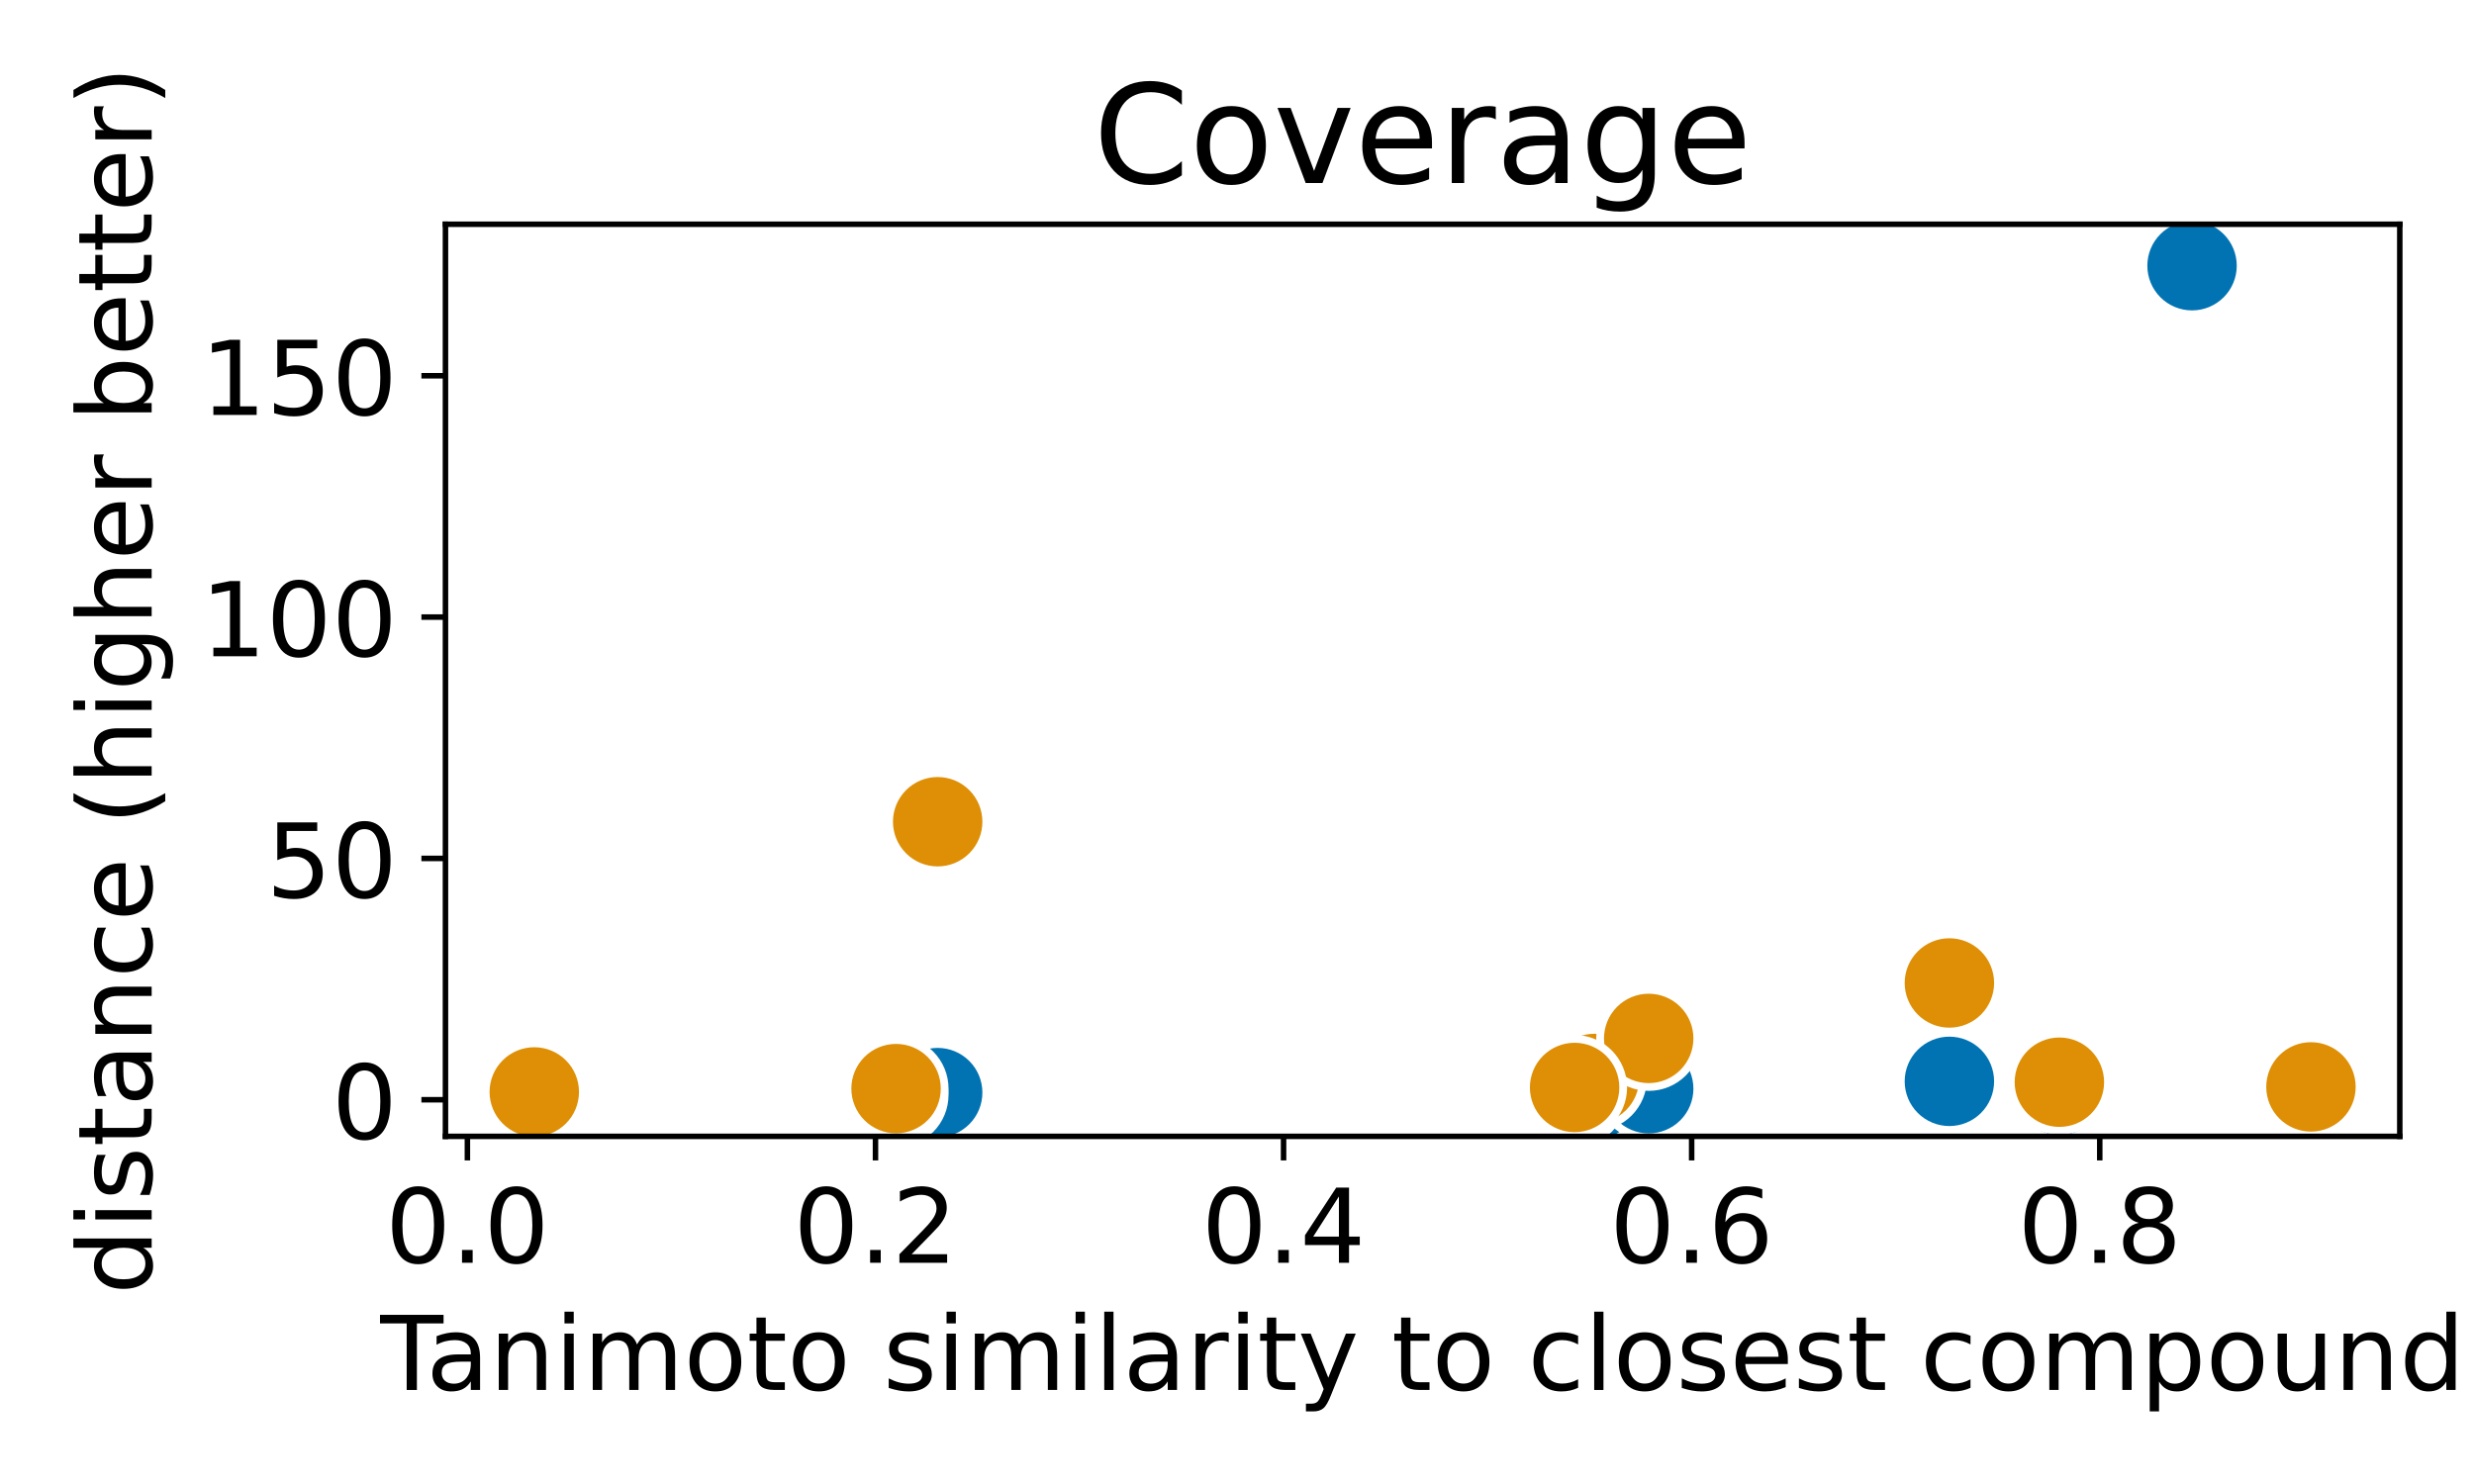
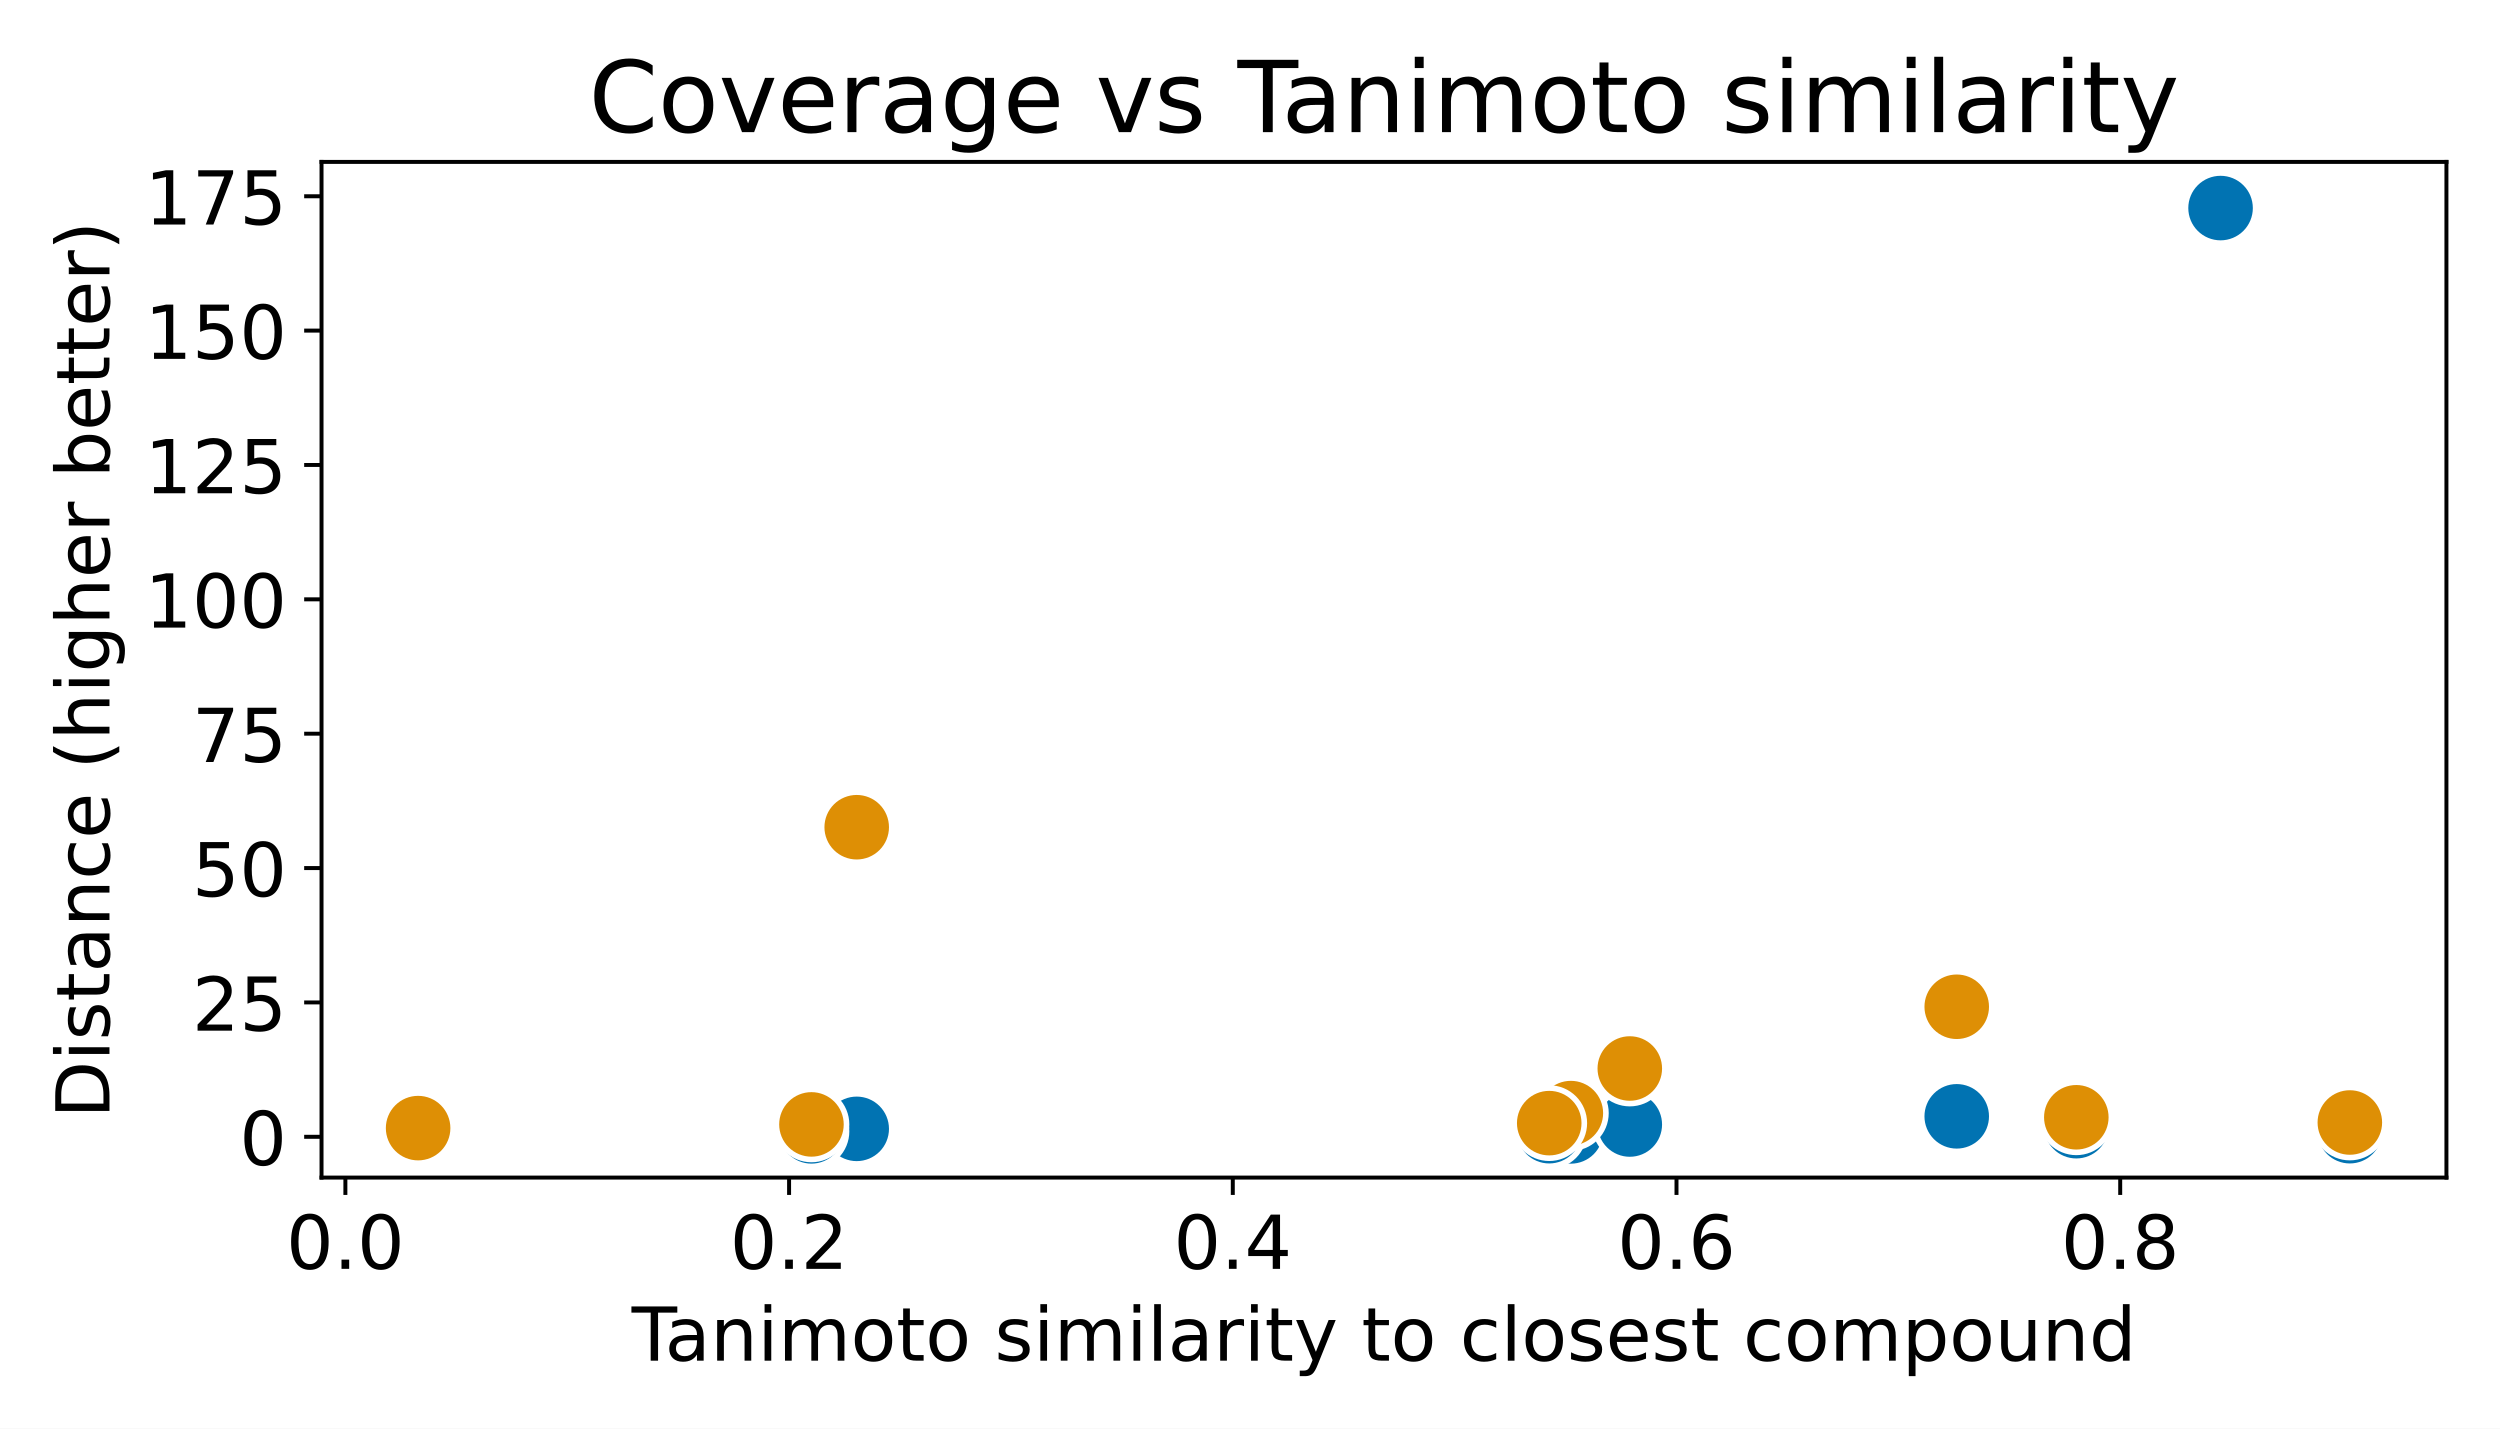
- <svg xmlns="http://www.w3.org/2000/svg" xmlns:xlink="http://www.w3.org/1999/xlink" width="360pt" height="216pt" viewBox="0 0 360 216" version="1.1">
+ <svg xmlns="http://www.w3.org/2000/svg" xmlns:xlink="http://www.w3.org/1999/xlink" width="504pt" height="288pt" viewBox="0 0 504 288" version="1.1">
  <defs>
    <style type="text/css">*{stroke-linejoin: round; stroke-linecap: butt}</style>
  </defs>
  <g id="figure_1">
    <g id="patch_1">
-       <path d="M 0 216  L 360 216  L 360 0  L 0 0  z " style="fill: #ffffff" />
+       <path d="M 0 288  L 504 288  L 504 0  L 0 0  z " style="fill: #ffffff" />
    </g>
    <g id="axes_1">
      <g id="patch_2">
-         <path d="M 64.82 165.4  L 349.2 165.4  L 349.2 32.64  L 64.82 32.64  z " style="fill: #ffffff" />
+         <path d="M 64.82 237.4  L 493.2 237.4  L 493.2 32.64  L 64.82 32.64  z " style="fill: #ffffff" />
      </g>
      <g id="PathCollection_1">
        <defs>
-           <path id="C0_0_c284cf61b3" d="M 0 7.071  C 1.875 7.071 3.674 6.326 5 5  C 6.326 3.674 7.071 1.875 7.071 -0  C 7.071 -1.875 6.326 -3.674 5 -5  C 3.674 -6.326 1.875 -7.071 0 -7.071  C -1.875 -7.071 -3.674 -6.326 -5 -5  C -6.326 -3.674 -7.071 -1.875 -7.071 0  C -7.071 1.875 -6.326 3.674 -5 5  C -3.674 6.326 -1.875 7.071 0 7.071  z " />
+           <path id="C0_0_41dad29291" d="M 0 7.071  C 1.875 7.071 3.674 6.326 5 5  C 6.326 3.674 7.071 1.875 7.071 -0  C 7.071 -1.875 6.326 -3.674 5 -5  C 3.674 -6.326 1.875 -7.071 0 -7.071  C -1.875 -7.071 -3.674 -6.326 -5 -5  C -6.326 -3.674 -7.071 -1.875 -7.071 0  C -7.071 1.875 -6.326 3.674 -5 5  C -3.674 6.326 -1.875 7.071 0 7.071  z " />
        </defs>
-         <g clip-path="url(#p6bbf5d29fb)">
-           <use xlink:href="#C0_0_c284cf61b3" x="283.663" y="157.394" style="fill: #0173b2; stroke: #ffffff; stroke-width: 1.131" />
-         </g>
-         <g clip-path="url(#p6bbf5d29fb)">
-           <use xlink:href="#C0_0_c284cf61b3" x="232.02" y="159.365" style="fill: #0173b2; stroke: #ffffff; stroke-width: 1.131" />
-         </g>
-         <g clip-path="url(#p6bbf5d29fb)">
-           <use xlink:href="#C0_0_c284cf61b3" x="136.445" y="159.031" style="fill: #0173b2; stroke: #ffffff; stroke-width: 1.131" />
-         </g>
-         <g clip-path="url(#p6bbf5d29fb)">
-           <use xlink:href="#C0_0_c284cf61b3" x="299.668" y="158.683" style="fill: #0173b2; stroke: #ffffff; stroke-width: 1.131" />
-         </g>
-         <g clip-path="url(#p6bbf5d29fb)">
-           <use xlink:href="#C0_0_c284cf61b3" x="239.908" y="158.463" style="fill: #0173b2; stroke: #ffffff; stroke-width: 1.131" />
-         </g>
-         <g clip-path="url(#p6bbf5d29fb)">
-           <use xlink:href="#C0_0_c284cf61b3" x="130.388" y="159.36" style="fill: #0173b2; stroke: #ffffff; stroke-width: 1.131" />
-         </g>
-         <g clip-path="url(#p6bbf5d29fb)">
-           <use xlink:href="#C0_0_c284cf61b3" x="318.972" y="38.675" style="fill: #0173b2; stroke: #ffffff; stroke-width: 1.131" />
-         </g>
-         <g clip-path="url(#p6bbf5d29fb)">
-           <use xlink:href="#C0_0_c284cf61b3" x="229.126" y="159.337" style="fill: #0173b2; stroke: #ffffff; stroke-width: 1.131" />
-         </g>
-         <g clip-path="url(#p6bbf5d29fb)">
-           <use xlink:href="#C0_0_c284cf61b3" x="336.274" y="159.336" style="fill: #0173b2; stroke: #ffffff; stroke-width: 1.131" />
-         </g>
-         <g clip-path="url(#p6bbf5d29fb)">
-           <use xlink:href="#C0_0_c284cf61b3" x="77.746" y="158.947" style="fill: #0173b2; stroke: #ffffff; stroke-width: 1.131" />
-         </g>
-         <g clip-path="url(#p6bbf5d29fb)">
-           <use xlink:href="#C0_0_c284cf61b3" x="283.663" y="143.073" style="fill: #de8f05; stroke: #ffffff; stroke-width: 1.131" />
-         </g>
-         <g clip-path="url(#p6bbf5d29fb)">
-           <use xlink:href="#C0_0_c284cf61b3" x="232.02" y="156.972" style="fill: #de8f05; stroke: #ffffff; stroke-width: 1.131" />
-         </g>
-         <g clip-path="url(#p6bbf5d29fb)">
-           <use xlink:href="#C0_0_c284cf61b3" x="136.445" y="119.604" style="fill: #de8f05; stroke: #ffffff; stroke-width: 1.131" />
-         </g>
-         <g clip-path="url(#p6bbf5d29fb)">
-           <use xlink:href="#C0_0_c284cf61b3" x="299.668" y="157.518" style="fill: #de8f05; stroke: #ffffff; stroke-width: 1.131" />
-         </g>
-         <g clip-path="url(#p6bbf5d29fb)">
-           <use xlink:href="#C0_0_c284cf61b3" x="239.908" y="151.143" style="fill: #de8f05; stroke: #ffffff; stroke-width: 1.131" />
-         </g>
-         <g clip-path="url(#p6bbf5d29fb)">
-           <use xlink:href="#C0_0_c284cf61b3" x="130.388" y="158.45" style="fill: #de8f05; stroke: #ffffff; stroke-width: 1.131" />
-         </g>
-         <g clip-path="url(#p6bbf5d29fb)">
-           <use xlink:href="#C0_0_c284cf61b3" x="229.126" y="158.284" style="fill: #de8f05; stroke: #ffffff; stroke-width: 1.131" />
-         </g>
-         <g clip-path="url(#p6bbf5d29fb)">
-           <use xlink:href="#C0_0_c284cf61b3" x="336.274" y="158.201" style="fill: #de8f05; stroke: #ffffff; stroke-width: 1.131" />
-         </g>
-         <g clip-path="url(#p6bbf5d29fb)">
-           <use xlink:href="#C0_0_c284cf61b3" x="77.746" y="158.934" style="fill: #de8f05; stroke: #ffffff; stroke-width: 1.131" />
+         <g clip-path="url(#p6dda5b2705)">
+           <use xlink:href="#C0_0_41dad29291" x="394.477" y="225.052" style="fill: #0173b2; stroke: #ffffff; stroke-width: 1.131" />
+         </g>
+         <g clip-path="url(#p6dda5b2705)">
+           <use xlink:href="#C0_0_41dad29291" x="316.684" y="228.093" style="fill: #0173b2; stroke: #ffffff; stroke-width: 1.131" />
+         </g>
+         <g clip-path="url(#p6dda5b2705)">
+           <use xlink:href="#C0_0_41dad29291" x="172.713" y="227.577" style="fill: #0173b2; stroke: #ffffff; stroke-width: 1.131" />
+         </g>
+         <g clip-path="url(#p6dda5b2705)">
+           <use xlink:href="#C0_0_41dad29291" x="418.586" y="227.04" style="fill: #0173b2; stroke: #ffffff; stroke-width: 1.131" />
+         </g>
+         <g clip-path="url(#p6dda5b2705)">
+           <use xlink:href="#C0_0_41dad29291" x="328.566" y="226.701" style="fill: #0173b2; stroke: #ffffff; stroke-width: 1.131" />
+         </g>
+         <g clip-path="url(#p6dda5b2705)">
+           <use xlink:href="#C0_0_41dad29291" x="163.589" y="228.084" style="fill: #0173b2; stroke: #ffffff; stroke-width: 1.131" />
+         </g>
+         <g clip-path="url(#p6dda5b2705)">
+           <use xlink:href="#C0_0_41dad29291" x="447.666" y="41.947" style="fill: #0173b2; stroke: #ffffff; stroke-width: 1.131" />
+         </g>
+         <g clip-path="url(#p6dda5b2705)">
+           <use xlink:href="#C0_0_41dad29291" x="312.325" y="228.048" style="fill: #0173b2; stroke: #ffffff; stroke-width: 1.131" />
+         </g>
+         <g clip-path="url(#p6dda5b2705)">
+           <use xlink:href="#C0_0_41dad29291" x="473.728" y="228.047" style="fill: #0173b2; stroke: #ffffff; stroke-width: 1.131" />
+         </g>
+         <g clip-path="url(#p6dda5b2705)">
+           <use xlink:href="#C0_0_41dad29291" x="84.292" y="227.447" style="fill: #0173b2; stroke: #ffffff; stroke-width: 1.131" />
+         </g>
+         <g clip-path="url(#p6dda5b2705)">
+           <use xlink:href="#C0_0_41dad29291" x="394.477" y="202.964" style="fill: #de8f05; stroke: #ffffff; stroke-width: 1.131" />
+         </g>
+         <g clip-path="url(#p6dda5b2705)">
+           <use xlink:href="#C0_0_41dad29291" x="316.684" y="224.401" style="fill: #de8f05; stroke: #ffffff; stroke-width: 1.131" />
+         </g>
+         <g clip-path="url(#p6dda5b2705)">
+           <use xlink:href="#C0_0_41dad29291" x="172.713" y="166.767" style="fill: #de8f05; stroke: #ffffff; stroke-width: 1.131" />
+         </g>
+         <g clip-path="url(#p6dda5b2705)">
+           <use xlink:href="#C0_0_41dad29291" x="418.586" y="225.244" style="fill: #de8f05; stroke: #ffffff; stroke-width: 1.131" />
+         </g>
+         <g clip-path="url(#p6dda5b2705)">
+           <use xlink:href="#C0_0_41dad29291" x="328.566" y="215.411" style="fill: #de8f05; stroke: #ffffff; stroke-width: 1.131" />
+         </g>
+         <g clip-path="url(#p6dda5b2705)">
+           <use xlink:href="#C0_0_41dad29291" x="163.589" y="226.681" style="fill: #de8f05; stroke: #ffffff; stroke-width: 1.131" />
+         </g>
+         <g clip-path="url(#p6dda5b2705)">
+           <use xlink:href="#C0_0_41dad29291" x="312.325" y="226.424" style="fill: #de8f05; stroke: #ffffff; stroke-width: 1.131" />
+         </g>
+         <g clip-path="url(#p6dda5b2705)">
+           <use xlink:href="#C0_0_41dad29291" x="473.728" y="226.297" style="fill: #de8f05; stroke: #ffffff; stroke-width: 1.131" />
+         </g>
+         <g clip-path="url(#p6dda5b2705)">
+           <use xlink:href="#C0_0_41dad29291" x="84.292" y="227.428" style="fill: #de8f05; stroke: #ffffff; stroke-width: 1.131" />
        </g>
      </g>
      <g id="matplotlib.axis_1">
        <g id="xtick_1">
          <g id="line2d_1">
            <defs>
-               <path id="me05a689cda" d="M 0 0  L 0 3.5  " style="stroke: #000000; stroke-width: 0.8" />
+               <path id="m3ede89738f" d="M 0 0  L 0 3.5  " style="stroke: #000000; stroke-width: 0.8" />
            </defs>
            <g>
-               <use xlink:href="#me05a689cda" x="68.012" y="165.4" style="stroke: #000000; stroke-width: 0.8" />
+               <use xlink:href="#m3ede89738f" x="69.628" y="237.4" style="stroke: #000000; stroke-width: 0.8" />
            </g>
          </g>
          <g id="text_1">
-             <g transform="translate(56.08422 183.7977) scale(0.15 -0.15)">
+             <g transform="translate(57.70031 255.7977) scale(0.15 -0.15)">
              <defs>
                <path id="DejaVuSans-30" d="M 2034 4250  Q 1547 4250 1301 3770  Q 1056 3291 1056 2328  Q 1056 1369 1301 889  Q 1547 409 2034 409  Q 2525 409 2770 889  Q 3016 1369 3016 2328  Q 3016 3291 2770 3770  Q 2525 4250 2034 4250  z M 2034 4750  Q 2819 4750 3233 4129  Q 3647 3509 3647 2328  Q 3647 1150 3233 529  Q 2819 -91 2034 -91  Q 1250 -91 836 529  Q 422 1150 422 2328  Q 422 3509 836 4129  Q 1250 4750 2034 4750  z " transform="scale(0.015625)" />
                <path id="DejaVuSans-2e" d="M 684 794  L 1344 794  L 1344 0  L 684 0  L 684 794  z " transform="scale(0.015625)" />
              </defs>
              <use xlink:href="#DejaVuSans-30" />
              <use xlink:href="#DejaVuSans-2e" x="63.623" />
              <use xlink:href="#DejaVuSans-30" x="95.41" />
            </g>
          </g>
        </g>
        <g id="xtick_2">
          <g id="line2d_2">
            <g>
-               <use xlink:href="#me05a689cda" x="127.394" y="165.4" style="stroke: #000000; stroke-width: 0.8" />
+               <use xlink:href="#m3ede89738f" x="159.079" y="237.4" style="stroke: #000000; stroke-width: 0.8" />
            </g>
          </g>
          <g id="text_2">
-             <g transform="translate(115.4665 183.7977) scale(0.15 -0.15)">
+             <g transform="translate(147.1517 255.7977) scale(0.15 -0.15)">
              <defs>
                <path id="DejaVuSans-32" d="M 1228 531  L 3431 531  L 3431 0  L 469 0  L 469 531  Q 828 903 1448 1529  Q 2069 2156 2228 2338  Q 2531 2678 2651 2914  Q 2772 3150 2772 3378  Q 2772 3750 2511 3984  Q 2250 4219 1831 4219  Q 1534 4219 1204 4116  Q 875 4013 500 3803  L 500 4441  Q 881 4594 1212 4672  Q 1544 4750 1819 4750  Q 2544 4750 2975 4387  Q 3406 4025 3406 3419  Q 3406 3131 3298 2873  Q 3191 2616 2906 2266  Q 2828 2175 2409 1742  Q 1991 1309 1228 531  z " transform="scale(0.015625)" />
              </defs>
              <use xlink:href="#DejaVuSans-30" />
              <use xlink:href="#DejaVuSans-2e" x="63.623" />
              <use xlink:href="#DejaVuSans-32" x="95.41" />
            </g>
          </g>
        </g>
        <g id="xtick_3">
          <g id="line2d_3">
            <g>
-               <use xlink:href="#me05a689cda" x="186.776" y="165.4" style="stroke: #000000; stroke-width: 0.8" />
+               <use xlink:href="#m3ede89738f" x="248.53" y="237.4" style="stroke: #000000; stroke-width: 0.8" />
            </g>
          </g>
          <g id="text_3">
-             <g transform="translate(174.8488 183.7977) scale(0.15 -0.15)">
+             <g transform="translate(236.6031 255.7977) scale(0.15 -0.15)">
              <defs>
                <path id="DejaVuSans-34" d="M 2419 4116  L 825 1625  L 2419 1625  L 2419 4116  z M 2253 4666  L 3047 4666  L 3047 1625  L 3713 1625  L 3713 1100  L 3047 1100  L 3047 0  L 2419 0  L 2419 1100  L 313 1100  L 313 1709  L 2253 4666  z " transform="scale(0.015625)" />
              </defs>
              <use xlink:href="#DejaVuSans-30" />
              <use xlink:href="#DejaVuSans-2e" x="63.623" />
              <use xlink:href="#DejaVuSans-34" x="95.41" />
            </g>
          </g>
        </g>
        <g id="xtick_4">
          <g id="line2d_4">
            <g>
-               <use xlink:href="#me05a689cda" x="246.158" y="165.4" style="stroke: #000000; stroke-width: 0.8" />
+               <use xlink:href="#m3ede89738f" x="337.982" y="237.4" style="stroke: #000000; stroke-width: 0.8" />
            </g>
          </g>
          <g id="text_4">
-             <g transform="translate(234.2311 183.7977) scale(0.15 -0.15)">
+             <g transform="translate(326.0544 255.7977) scale(0.15 -0.15)">
              <defs>
                <path id="DejaVuSans-36" d="M 2113 2584  Q 1688 2584 1439 2293  Q 1191 2003 1191 1497  Q 1191 994 1439 701  Q 1688 409 2113 409  Q 2538 409 2786 701  Q 3034 994 3034 1497  Q 3034 2003 2786 2293  Q 2538 2584 2113 2584  z M 3366 4563  L 3366 3988  Q 3128 4100 2886 4159  Q 2644 4219 2406 4219  Q 1781 4219 1451 3797  Q 1122 3375 1075 2522  Q 1259 2794 1537 2939  Q 1816 3084 2150 3084  Q 2853 3084 3261 2657  Q 3669 2231 3669 1497  Q 3669 778 3244 343  Q 2819 -91 2113 -91  Q 1303 -91 875 529  Q 447 1150 447 2328  Q 447 3434 972 4092  Q 1497 4750 2381 4750  Q 2619 4750 2861 4703  Q 3103 4656 3366 4563  z " transform="scale(0.015625)" />
              </defs>
              <use xlink:href="#DejaVuSans-30" />
              <use xlink:href="#DejaVuSans-2e" x="63.623" />
              <use xlink:href="#DejaVuSans-36" x="95.41" />
            </g>
          </g>
        </g>
        <g id="xtick_5">
          <g id="line2d_5">
            <g>
-               <use xlink:href="#me05a689cda" x="305.541" y="165.4" style="stroke: #000000; stroke-width: 0.8" />
+               <use xlink:href="#m3ede89738f" x="427.433" y="237.4" style="stroke: #000000; stroke-width: 0.8" />
            </g>
          </g>
          <g id="text_5">
-             <g transform="translate(293.6134 183.7977) scale(0.15 -0.15)">
+             <g transform="translate(415.5058 255.7977) scale(0.15 -0.15)">
              <defs>
                <path id="DejaVuSans-38" d="M 2034 2216  Q 1584 2216 1326 1975  Q 1069 1734 1069 1313  Q 1069 891 1326 650  Q 1584 409 2034 409  Q 2484 409 2743 651  Q 3003 894 3003 1313  Q 3003 1734 2745 1975  Q 2488 2216 2034 2216  z M 1403 2484  Q 997 2584 770 2862  Q 544 3141 544 3541  Q 544 4100 942 4425  Q 1341 4750 2034 4750  Q 2731 4750 3128 4425  Q 3525 4100 3525 3541  Q 3525 3141 3298 2862  Q 3072 2584 2669 2484  Q 3125 2378 3379 2068  Q 3634 1759 3634 1313  Q 3634 634 3220 271  Q 2806 -91 2034 -91  Q 1263 -91 848 271  Q 434 634 434 1313  Q 434 1759 690 2068  Q 947 2378 1403 2484  z M 1172 3481  Q 1172 3119 1398 2916  Q 1625 2713 2034 2713  Q 2441 2713 2670 2916  Q 2900 3119 2900 3481  Q 2900 3844 2670 4047  Q 2441 4250 2034 4250  Q 1625 4250 1398 4047  Q 1172 3844 1172 3481  z " transform="scale(0.015625)" />
              </defs>
              <use xlink:href="#DejaVuSans-30" />
              <use xlink:href="#DejaVuSans-2e" x="63.623" />
              <use xlink:href="#DejaVuSans-38" x="95.41" />
            </g>
          </g>
        </g>
        <g id="text_6">
-           <g transform="translate(55.33891 202.3148) scale(0.15 -0.15)">
+           <g transform="translate(127.3389 274.3148) scale(0.15 -0.15)">
            <defs>
              <path id="DejaVuSans-54" d="M -19 4666  L 3928 4666  L 3928 4134  L 2272 4134  L 2272 0  L 1638 0  L 1638 4134  L -19 4134  L -19 4666  z " transform="scale(0.015625)" />
              <path id="DejaVuSans-61" d="M 2194 1759  Q 1497 1759 1228 1600  Q 959 1441 959 1056  Q 959 750 1161 570  Q 1363 391 1709 391  Q 2188 391 2477 730  Q 2766 1069 2766 1631  L 2766 1759  L 2194 1759  z M 3341 1997  L 3341 0  L 2766 0  L 2766 531  Q 2569 213 2275 61  Q 1981 -91 1556 -91  Q 1019 -91 701 211  Q 384 513 384 1019  Q 384 1609 779 1909  Q 1175 2209 1959 2209  L 2766 2209  L 2766 2266  Q 2766 2663 2505 2880  Q 2244 3097 1772 3097  Q 1472 3097 1187 3025  Q 903 2953 641 2809  L 641 3341  Q 956 3463 1253 3523  Q 1550 3584 1831 3584  Q 2591 3584 2966 3190  Q 3341 2797 3341 1997  z " transform="scale(0.015625)" />
              <path id="DejaVuSans-6e" d="M 3513 2113  L 3513 0  L 2938 0  L 2938 2094  Q 2938 2591 2744 2837  Q 2550 3084 2163 3084  Q 1697 3084 1428 2787  Q 1159 2491 1159 1978  L 1159 0  L 581 0  L 581 3500  L 1159 3500  L 1159 2956  Q 1366 3272 1645 3428  Q 1925 3584 2291 3584  Q 2894 3584 3203 3211  Q 3513 2838 3513 2113  z " transform="scale(0.015625)" />
              <path id="DejaVuSans-69" d="M 603 3500  L 1178 3500  L 1178 0  L 603 0  L 603 3500  z M 603 4863  L 1178 4863  L 1178 4134  L 603 4134  L 603 4863  z " transform="scale(0.015625)" />
              <path id="DejaVuSans-6d" d="M 3328 2828  Q 3544 3216 3844 3400  Q 4144 3584 4550 3584  Q 5097 3584 5394 3201  Q 5691 2819 5691 2113  L 5691 0  L 5113 0  L 5113 2094  Q 5113 2597 4934 2840  Q 4756 3084 4391 3084  Q 3944 3084 3684 2787  Q 3425 2491 3425 1978  L 3425 0  L 2847 0  L 2847 2094  Q 2847 2600 2669 2842  Q 2491 3084 2119 3084  Q 1678 3084 1418 2786  Q 1159 2488 1159 1978  L 1159 0  L 581 0  L 581 3500  L 1159 3500  L 1159 2956  Q 1356 3278 1631 3431  Q 1906 3584 2284 3584  Q 2666 3584 2933 3390  Q 3200 3197 3328 2828  z " transform="scale(0.015625)" />
              <path id="DejaVuSans-6f" d="M 1959 3097  Q 1497 3097 1228 2736  Q 959 2375 959 1747  Q 959 1119 1226 758  Q 1494 397 1959 397  Q 2419 397 2687 759  Q 2956 1122 2956 1747  Q 2956 2369 2687 2733  Q 2419 3097 1959 3097  z M 1959 3584  Q 2709 3584 3137 3096  Q 3566 2609 3566 1747  Q 3566 888 3137 398  Q 2709 -91 1959 -91  Q 1206 -91 779 398  Q 353 888 353 1747  Q 353 2609 779 3096  Q 1206 3584 1959 3584  z " transform="scale(0.015625)" />
              <path id="DejaVuSans-74" d="M 1172 4494  L 1172 3500  L 2356 3500  L 2356 3053  L 1172 3053  L 1172 1153  Q 1172 725 1289 603  Q 1406 481 1766 481  L 2356 481  L 2356 0  L 1766 0  Q 1100 0 847 248  Q 594 497 594 1153  L 594 3053  L 172 3053  L 172 3500  L 594 3500  L 594 4494  L 1172 4494  z " transform="scale(0.015625)" />
              <path id="DejaVuSans-20" transform="scale(0.015625)" />
              <path id="DejaVuSans-73" d="M 2834 3397  L 2834 2853  Q 2591 2978 2328 3040  Q 2066 3103 1784 3103  Q 1356 3103 1142 2972  Q 928 2841 928 2578  Q 928 2378 1081 2264  Q 1234 2150 1697 2047  L 1894 2003  Q 2506 1872 2764 1633  Q 3022 1394 3022 966  Q 3022 478 2636 193  Q 2250 -91 1575 -91  Q 1294 -91 989 -36  Q 684 19 347 128  L 347 722  Q 666 556 975 473  Q 1284 391 1588 391  Q 1994 391 2212 530  Q 2431 669 2431 922  Q 2431 1156 2273 1281  Q 2116 1406 1581 1522  L 1381 1569  Q 847 1681 609 1914  Q 372 2147 372 2553  Q 372 3047 722 3315  Q 1072 3584 1716 3584  Q 2034 3584 2315 3537  Q 2597 3491 2834 3397  z " transform="scale(0.015625)" />
              <path id="DejaVuSans-6c" d="M 603 4863  L 1178 4863  L 1178 0  L 603 0  L 603 4863  z " transform="scale(0.015625)" />
              <path id="DejaVuSans-72" d="M 2631 2963  Q 2534 3019 2420 3045  Q 2306 3072 2169 3072  Q 1681 3072 1420 2755  Q 1159 2438 1159 1844  L 1159 0  L 581 0  L 581 3500  L 1159 3500  L 1159 2956  Q 1341 3275 1631 3429  Q 1922 3584 2338 3584  Q 2397 3584 2469 3576  Q 2541 3569 2628 3553  L 2631 2963  z " transform="scale(0.015625)" />
              <path id="DejaVuSans-79" d="M 2059 -325  Q 1816 -950 1584 -1140  Q 1353 -1331 966 -1331  L 506 -1331  L 506 -850  L 844 -850  Q 1081 -850 1212 -737  Q 1344 -625 1503 -206  L 1606 56  L 191 3500  L 800 3500  L 1894 763  L 2988 3500  L 3597 3500  L 2059 -325  z " transform="scale(0.015625)" />
              <path id="DejaVuSans-63" d="M 3122 3366  L 3122 2828  Q 2878 2963 2633 3030  Q 2388 3097 2138 3097  Q 1578 3097 1268 2742  Q 959 2388 959 1747  Q 959 1106 1268 751  Q 1578 397 2138 397  Q 2388 397 2633 464  Q 2878 531 3122 666  L 3122 134  Q 2881 22 2623 -34  Q 2366 -91 2075 -91  Q 1284 -91 818 406  Q 353 903 353 1747  Q 353 2603 823 3093  Q 1294 3584 2113 3584  Q 2378 3584 2631 3529  Q 2884 3475 3122 3366  z " transform="scale(0.015625)" />
              <path id="DejaVuSans-65" d="M 3597 1894  L 3597 1613  L 953 1613  Q 991 1019 1311 708  Q 1631 397 2203 397  Q 2534 397 2845 478  Q 3156 559 3463 722  L 3463 178  Q 3153 47 2828 -22  Q 2503 -91 2169 -91  Q 1331 -91 842 396  Q 353 884 353 1716  Q 353 2575 817 3079  Q 1281 3584 2069 3584  Q 2775 3584 3186 3129  Q 3597 2675 3597 1894  z M 3022 2063  Q 3016 2534 2758 2815  Q 2500 3097 2075 3097  Q 1594 3097 1305 2825  Q 1016 2553 972 2059  L 3022 2063  z " transform="scale(0.015625)" />
              <path id="DejaVuSans-70" d="M 1159 525  L 1159 -1331  L 581 -1331  L 581 3500  L 1159 3500  L 1159 2969  Q 1341 3281 1617 3432  Q 1894 3584 2278 3584  Q 2916 3584 3314 3078  Q 3713 2572 3713 1747  Q 3713 922 3314 415  Q 2916 -91 2278 -91  Q 1894 -91 1617 61  Q 1341 213 1159 525  z M 3116 1747  Q 3116 2381 2855 2742  Q 2594 3103 2138 3103  Q 1681 3103 1420 2742  Q 1159 2381 1159 1747  Q 1159 1113 1420 752  Q 1681 391 2138 391  Q 2594 391 2855 752  Q 3116 1113 3116 1747  z " transform="scale(0.015625)" />
              <path id="DejaVuSans-75" d="M 544 1381  L 544 3500  L 1119 3500  L 1119 1403  Q 1119 906 1312 657  Q 1506 409 1894 409  Q 2359 409 2629 706  Q 2900 1003 2900 1516  L 2900 3500  L 3475 3500  L 3475 0  L 2900 0  L 2900 538  Q 2691 219 2414 64  Q 2138 -91 1772 -91  Q 1169 -91 856 284  Q 544 659 544 1381  z M 1991 3584  L 1991 3584  z " transform="scale(0.015625)" />
              <path id="DejaVuSans-64" d="M 2906 2969  L 2906 4863  L 3481 4863  L 3481 0  L 2906 0  L 2906 525  Q 2725 213 2448 61  Q 2172 -91 1784 -91  Q 1150 -91 751 415  Q 353 922 353 1747  Q 353 2572 751 3078  Q 1150 3584 1784 3584  Q 2172 3584 2448 3432  Q 2725 3281 2906 2969  z M 947 1747  Q 947 1113 1208 752  Q 1469 391 1925 391  Q 2381 391 2643 752  Q 2906 1113 2906 1747  Q 2906 2381 2643 2742  Q 2381 3103 1925 3103  Q 1469 3103 1208 2742  Q 947 2381 947 1747  z " transform="scale(0.015625)" />
            </defs>
            <use xlink:href="#DejaVuSans-54" />
            <use xlink:href="#DejaVuSans-61" x="44.584" />
            <use xlink:href="#DejaVuSans-6e" x="105.863" />
            <use xlink:href="#DejaVuSans-69" x="169.242" />
            <use xlink:href="#DejaVuSans-6d" x="197.025" />
            <use xlink:href="#DejaVuSans-6f" x="294.438" />
            <use xlink:href="#DejaVuSans-74" x="355.619" />
            <use xlink:href="#DejaVuSans-6f" x="394.828" />
            <use xlink:href="#DejaVuSans-20" x="456.01" />
            <use xlink:href="#DejaVuSans-73" x="487.797" />
            <use xlink:href="#DejaVuSans-69" x="539.896" />
            <use xlink:href="#DejaVuSans-6d" x="567.68" />
            <use xlink:href="#DejaVuSans-69" x="665.092" />
            <use xlink:href="#DejaVuSans-6c" x="692.875" />
            <use xlink:href="#DejaVuSans-61" x="720.658" />
            <use xlink:href="#DejaVuSans-72" x="781.938" />
            <use xlink:href="#DejaVuSans-69" x="823.051" />
            <use xlink:href="#DejaVuSans-74" x="850.834" />
            <use xlink:href="#DejaVuSans-79" x="890.043" />
            <use xlink:href="#DejaVuSans-20" x="949.223" />
            <use xlink:href="#DejaVuSans-74" x="981.01" />
            <use xlink:href="#DejaVuSans-6f" x="1020.219" />
            <use xlink:href="#DejaVuSans-20" x="1081.4" />
            <use xlink:href="#DejaVuSans-63" x="1113.188" />
            <use xlink:href="#DejaVuSans-6c" x="1168.168" />
            <use xlink:href="#DejaVuSans-6f" x="1195.951" />
            <use xlink:href="#DejaVuSans-73" x="1257.133" />
            <use xlink:href="#DejaVuSans-65" x="1309.232" />
            <use xlink:href="#DejaVuSans-73" x="1370.756" />
            <use xlink:href="#DejaVuSans-74" x="1422.855" />
            <use xlink:href="#DejaVuSans-20" x="1462.064" />
            <use xlink:href="#DejaVuSans-63" x="1493.852" />
            <use xlink:href="#DejaVuSans-6f" x="1548.832" />
            <use xlink:href="#DejaVuSans-6d" x="1610.014" />
            <use xlink:href="#DejaVuSans-70" x="1707.426" />
            <use xlink:href="#DejaVuSans-6f" x="1770.902" />
            <use xlink:href="#DejaVuSans-75" x="1832.084" />
            <use xlink:href="#DejaVuSans-6e" x="1895.463" />
            <use xlink:href="#DejaVuSans-64" x="1958.842" />
          </g>
        </g>
      </g>
      <g id="matplotlib.axis_2">
        <g id="ytick_1">
          <g id="line2d_6">
            <defs>
-               <path id="me9a8b62e7d" d="M 0 0  L -3.5 0  " style="stroke: #000000; stroke-width: 0.8" />
+               <path id="m065bb68c45" d="M 0 0  L -3.5 0  " style="stroke: #000000; stroke-width: 0.8" />
            </defs>
            <g>
-               <use xlink:href="#me9a8b62e7d" x="64.82" y="160.069" style="stroke: #000000; stroke-width: 0.8" />
+               <use xlink:href="#m065bb68c45" x="64.82" y="229.177" style="stroke: #000000; stroke-width: 0.8" />
            </g>
          </g>
          <g id="text_7">
-             <g transform="translate(48.27625 165.7676) scale(0.15 -0.15)">
+             <g transform="translate(48.27625 234.8763) scale(0.15 -0.15)">
              <use xlink:href="#DejaVuSans-30" />
            </g>
          </g>
        </g>
        <g id="ytick_2">
          <g id="line2d_7">
            <g>
-               <use xlink:href="#me9a8b62e7d" x="64.82" y="124.943" style="stroke: #000000; stroke-width: 0.8" />
+               <use xlink:href="#m065bb68c45" x="64.82" y="202.09" style="stroke: #000000; stroke-width: 0.8" />
            </g>
          </g>
          <g id="text_8">
-             <g transform="translate(38.7325 130.642) scale(0.15 -0.15)">
+             <g transform="translate(38.7325 207.7886) scale(0.15 -0.15)">
              <defs>
                <path id="DejaVuSans-35" d="M 691 4666  L 3169 4666  L 3169 4134  L 1269 4134  L 1269 2991  Q 1406 3038 1543 3061  Q 1681 3084 1819 3084  Q 2600 3084 3056 2656  Q 3513 2228 3513 1497  Q 3513 744 3044 326  Q 2575 -91 1722 -91  Q 1428 -91 1123 -41  Q 819 9 494 109  L 494 744  Q 775 591 1075 516  Q 1375 441 1709 441  Q 2250 441 2565 725  Q 2881 1009 2881 1497  Q 2881 1984 2565 2268  Q 2250 2553 1709 2553  Q 1456 2553 1204 2497  Q 953 2441 691 2322  L 691 4666  z " transform="scale(0.015625)" />
              </defs>
+               <use xlink:href="#DejaVuSans-32" />
+               <use xlink:href="#DejaVuSans-35" x="63.623" />
+             </g>
+           </g>
+         </g>
+         <g id="ytick_3">
+           <g id="line2d_8">
+             <g>
+               <use xlink:href="#m065bb68c45" x="64.82" y="175.002" style="stroke: #000000; stroke-width: 0.8" />
+             </g>
+           </g>
+           <g id="text_9">
+             <g transform="translate(38.7325 180.7009) scale(0.15 -0.15)">
              <use xlink:href="#DejaVuSans-35" />
              <use xlink:href="#DejaVuSans-30" x="63.623" />
            </g>
          </g>
        </g>
-         <g id="ytick_3">
-           <g id="line2d_8">
-             <g>
-               <use xlink:href="#me9a8b62e7d" x="64.82" y="89.817" style="stroke: #000000; stroke-width: 0.8" />
-             </g>
-           </g>
-           <g id="text_9">
-             <g transform="translate(29.18875 95.51632) scale(0.15 -0.15)">
+         <g id="ytick_4">
+           <g id="line2d_9">
+             <g>
+               <use xlink:href="#m065bb68c45" x="64.82" y="147.914" style="stroke: #000000; stroke-width: 0.8" />
+             </g>
+           </g>
+           <g id="text_10">
+             <g transform="translate(38.7325 153.6132) scale(0.15 -0.15)">
+               <defs>
+                 <path id="DejaVuSans-37" d="M 525 4666  L 3525 4666  L 3525 4397  L 1831 0  L 1172 0  L 2766 4134  L 525 4134  L 525 4666  z " transform="scale(0.015625)" />
+               </defs>
+               <use xlink:href="#DejaVuSans-37" />
+               <use xlink:href="#DejaVuSans-35" x="63.623" />
+             </g>
+           </g>
+         </g>
+         <g id="ytick_5">
+           <g id="line2d_10">
+             <g>
+               <use xlink:href="#m065bb68c45" x="64.82" y="120.827" style="stroke: #000000; stroke-width: 0.8" />
+             </g>
+           </g>
+           <g id="text_11">
+             <g transform="translate(29.18875 126.5255) scale(0.15 -0.15)">
              <defs>
                <path id="DejaVuSans-31" d="M 794 531  L 1825 531  L 1825 4091  L 703 3866  L 703 4441  L 1819 4666  L 2450 4666  L 2450 531  L 3481 531  L 3481 0  L 794 0  L 794 531  z " transform="scale(0.015625)" />
              </defs>
              <use xlink:href="#DejaVuSans-31" />
              <use xlink:href="#DejaVuSans-30" x="63.623" />
              <use xlink:href="#DejaVuSans-30" x="127.246" />
            </g>
          </g>
        </g>
-         <g id="ytick_4">
-           <g id="line2d_9">
-             <g>
-               <use xlink:href="#me9a8b62e7d" x="64.82" y="54.692" style="stroke: #000000; stroke-width: 0.8" />
-             </g>
-           </g>
-           <g id="text_10">
-             <g transform="translate(29.18875 60.39067) scale(0.15 -0.15)">
+         <g id="ytick_6">
+           <g id="line2d_11">
+             <g>
+               <use xlink:href="#m065bb68c45" x="64.82" y="93.739" style="stroke: #000000; stroke-width: 0.8" />
+             </g>
+           </g>
+           <g id="text_12">
+             <g transform="translate(29.18875 99.43779) scale(0.15 -0.15)">
+               <use xlink:href="#DejaVuSans-31" />
+               <use xlink:href="#DejaVuSans-32" x="63.623" />
+               <use xlink:href="#DejaVuSans-35" x="127.246" />
+             </g>
+           </g>
+         </g>
+         <g id="ytick_7">
+           <g id="line2d_12">
+             <g>
+               <use xlink:href="#m065bb68c45" x="64.82" y="66.651" style="stroke: #000000; stroke-width: 0.8" />
+             </g>
+           </g>
+           <g id="text_13">
+             <g transform="translate(29.18875 72.35009) scale(0.15 -0.15)">
              <use xlink:href="#DejaVuSans-31" />
              <use xlink:href="#DejaVuSans-35" x="63.623" />
              <use xlink:href="#DejaVuSans-30" x="127.246" />
            </g>
          </g>
        </g>
-         <g id="text_11">
-           <g transform="translate(22.06922 188.4235) rotate(-90) scale(0.15 -0.15)">
+         <g id="ytick_8">
+           <g id="line2d_13">
+             <g>
+               <use xlink:href="#m065bb68c45" x="64.82" y="39.564" style="stroke: #000000; stroke-width: 0.8" />
+             </g>
+           </g>
+           <g id="text_14">
+             <g transform="translate(29.18875 45.26238) scale(0.15 -0.15)">
+               <use xlink:href="#DejaVuSans-31" />
+               <use xlink:href="#DejaVuSans-37" x="63.623" />
+               <use xlink:href="#DejaVuSans-35" x="127.246" />
+             </g>
+           </g>
+         </g>
+         <g id="text_15">
+           <g transform="translate(22.06922 225.4372) rotate(-90) scale(0.15 -0.15)">
            <defs>
+               <path id="DejaVuSans-44" d="M 1259 4147  L 1259 519  L 2022 519  Q 2988 519 3436 956  Q 3884 1394 3884 2338  Q 3884 3275 3436 3711  Q 2988 4147 2022 4147  L 1259 4147  z M 628 4666  L 1925 4666  Q 3281 4666 3915 4102  Q 4550 3538 4550 2338  Q 4550 1131 3912 565  Q 3275 0 1925 0  L 628 0  L 628 4666  z " transform="scale(0.015625)" />
              <path id="DejaVuSans-28" d="M 1984 4856  Q 1566 4138 1362 3434  Q 1159 2731 1159 2009  Q 1159 1288 1364 580  Q 1569 -128 1984 -844  L 1484 -844  Q 1016 -109 783 600  Q 550 1309 550 2009  Q 550 2706 781 3412  Q 1013 4119 1484 4856  L 1984 4856  z " transform="scale(0.015625)" />
              <path id="DejaVuSans-68" d="M 3513 2113  L 3513 0  L 2938 0  L 2938 2094  Q 2938 2591 2744 2837  Q 2550 3084 2163 3084  Q 1697 3084 1428 2787  Q 1159 2491 1159 1978  L 1159 0  L 581 0  L 581 4863  L 1159 4863  L 1159 2956  Q 1366 3272 1645 3428  Q 1925 3584 2291 3584  Q 2894 3584 3203 3211  Q 3513 2838 3513 2113  z " transform="scale(0.015625)" />
              <path id="DejaVuSans-67" d="M 2906 1791  Q 2906 2416 2648 2759  Q 2391 3103 1925 3103  Q 1463 3103 1205 2759  Q 947 2416 947 1791  Q 947 1169 1205 825  Q 1463 481 1925 481  Q 2391 481 2648 825  Q 2906 1169 2906 1791  z M 3481 434  Q 3481 -459 3084 -895  Q 2688 -1331 1869 -1331  Q 1566 -1331 1297 -1286  Q 1028 -1241 775 -1147  L 775 -588  Q 1028 -725 1275 -790  Q 1522 -856 1778 -856  Q 2344 -856 2625 -561  Q 2906 -266 2906 331  L 2906 616  Q 2728 306 2450 153  Q 2172 0 1784 0  Q 1141 0 747 490  Q 353 981 353 1791  Q 353 2603 747 3093  Q 1141 3584 1784 3584  Q 2172 3584 2450 3431  Q 2728 3278 2906 2969  L 2906 3500  L 3481 3500  L 3481 434  z " transform="scale(0.015625)" />
              <path id="DejaVuSans-62" d="M 3116 1747  Q 3116 2381 2855 2742  Q 2594 3103 2138 3103  Q 1681 3103 1420 2742  Q 1159 2381 1159 1747  Q 1159 1113 1420 752  Q 1681 391 2138 391  Q 2594 391 2855 752  Q 3116 1113 3116 1747  z M 1159 2969  Q 1341 3281 1617 3432  Q 1894 3584 2278 3584  Q 2916 3584 3314 3078  Q 3713 2572 3713 1747  Q 3713 922 3314 415  Q 2916 -91 2278 -91  Q 1894 -91 1617 61  Q 1341 213 1159 525  L 1159 0  L 581 0  L 581 4863  L 1159 4863  L 1159 2969  z " transform="scale(0.015625)" />
              <path id="DejaVuSans-29" d="M 513 4856  L 1013 4856  Q 1481 4119 1714 3412  Q 1947 2706 1947 2009  Q 1947 1309 1714 600  Q 1481 -109 1013 -844  L 513 -844  Q 928 -128 1133 580  Q 1338 1288 1338 2009  Q 1338 2731 1133 3434  Q 928 4138 513 4856  z " transform="scale(0.015625)" />
            </defs>
-             <use xlink:href="#DejaVuSans-64" />
-             <use xlink:href="#DejaVuSans-69" x="63.477" />
-             <use xlink:href="#DejaVuSans-73" x="91.26" />
-             <use xlink:href="#DejaVuSans-74" x="143.359" />
-             <use xlink:href="#DejaVuSans-61" x="182.568" />
-             <use xlink:href="#DejaVuSans-6e" x="243.848" />
-             <use xlink:href="#DejaVuSans-63" x="307.227" />
-             <use xlink:href="#DejaVuSans-65" x="362.207" />
-             <use xlink:href="#DejaVuSans-20" x="423.73" />
-             <use xlink:href="#DejaVuSans-28" x="455.518" />
-             <use xlink:href="#DejaVuSans-68" x="494.531" />
-             <use xlink:href="#DejaVuSans-69" x="557.91" />
-             <use xlink:href="#DejaVuSans-67" x="585.693" />
-             <use xlink:href="#DejaVuSans-68" x="649.17" />
-             <use xlink:href="#DejaVuSans-65" x="712.549" />
-             <use xlink:href="#DejaVuSans-72" x="774.072" />
-             <use xlink:href="#DejaVuSans-20" x="815.186" />
-             <use xlink:href="#DejaVuSans-62" x="846.973" />
-             <use xlink:href="#DejaVuSans-65" x="910.449" />
-             <use xlink:href="#DejaVuSans-74" x="971.973" />
-             <use xlink:href="#DejaVuSans-74" x="1011.182" />
-             <use xlink:href="#DejaVuSans-65" x="1050.391" />
-             <use xlink:href="#DejaVuSans-72" x="1111.914" />
-             <use xlink:href="#DejaVuSans-29" x="1153.027" />
+             <use xlink:href="#DejaVuSans-44" />
+             <use xlink:href="#DejaVuSans-69" x="77.002" />
+             <use xlink:href="#DejaVuSans-73" x="104.785" />
+             <use xlink:href="#DejaVuSans-74" x="156.885" />
+             <use xlink:href="#DejaVuSans-61" x="196.094" />
+             <use xlink:href="#DejaVuSans-6e" x="257.373" />
+             <use xlink:href="#DejaVuSans-63" x="320.752" />
+             <use xlink:href="#DejaVuSans-65" x="375.732" />
+             <use xlink:href="#DejaVuSans-20" x="437.256" />
+             <use xlink:href="#DejaVuSans-28" x="469.043" />
+             <use xlink:href="#DejaVuSans-68" x="508.057" />
+             <use xlink:href="#DejaVuSans-69" x="571.436" />
+             <use xlink:href="#DejaVuSans-67" x="599.219" />
+             <use xlink:href="#DejaVuSans-68" x="662.695" />
+             <use xlink:href="#DejaVuSans-65" x="726.074" />
+             <use xlink:href="#DejaVuSans-72" x="787.598" />
+             <use xlink:href="#DejaVuSans-20" x="828.711" />
+             <use xlink:href="#DejaVuSans-62" x="860.498" />
+             <use xlink:href="#DejaVuSans-65" x="923.975" />
+             <use xlink:href="#DejaVuSans-74" x="985.498" />
+             <use xlink:href="#DejaVuSans-74" x="1024.707" />
+             <use xlink:href="#DejaVuSans-65" x="1063.916" />
+             <use xlink:href="#DejaVuSans-72" x="1125.439" />
+             <use xlink:href="#DejaVuSans-29" x="1166.553" />
          </g>
        </g>
      </g>
      <g id="patch_3">
-         <path d="M 64.82 165.4  L 64.82 32.64  " style="fill: none; stroke: #000000; stroke-width: 0.8; stroke-linejoin: miter; stroke-linecap: square" />
+         <path d="M 64.82 237.4  L 64.82 32.64  " style="fill: none; stroke: #000000; stroke-width: 0.8; stroke-linejoin: miter; stroke-linecap: square" />
      </g>
      <g id="patch_4">
-         <path d="M 349.2 165.4  L 349.2 32.64  " style="fill: none; stroke: #000000; stroke-width: 0.8; stroke-linejoin: miter; stroke-linecap: square" />
+         <path d="M 493.2 237.4  L 493.2 32.64  " style="fill: none; stroke: #000000; stroke-width: 0.8; stroke-linejoin: miter; stroke-linecap: square" />
      </g>
      <g id="patch_5">
-         <path d="M 64.82 165.4  L 349.2 165.4  " style="fill: none; stroke: #000000; stroke-width: 0.8; stroke-linejoin: miter; stroke-linecap: square" />
+         <path d="M 64.82 237.4  L 493.2 237.4  " style="fill: none; stroke: #000000; stroke-width: 0.8; stroke-linejoin: miter; stroke-linecap: square" />
      </g>
      <g id="patch_6">
-         <path d="M 64.82 32.64  L 349.2 32.64  " style="fill: none; stroke: #000000; stroke-width: 0.8; stroke-linejoin: miter; stroke-linecap: square" />
-       </g>
-       <g id="text_12">
-         <g transform="translate(159.0959 26.64) scale(0.2 -0.2)">
+         <path d="M 64.82 32.64  L 493.2 32.64  " style="fill: none; stroke: #000000; stroke-width: 0.8; stroke-linejoin: miter; stroke-linecap: square" />
+       </g>
+       <g id="text_16">
+         <g transform="translate(118.6928 26.64) scale(0.2 -0.2)">
          <defs>
            <path id="DejaVuSans-43" d="M 4122 4306  L 4122 3641  Q 3803 3938 3442 4084  Q 3081 4231 2675 4231  Q 1875 4231 1450 3742  Q 1025 3253 1025 2328  Q 1025 1406 1450 917  Q 1875 428 2675 428  Q 3081 428 3442 575  Q 3803 722 4122 1019  L 4122 359  Q 3791 134 3420 21  Q 3050 -91 2638 -91  Q 1578 -91 968 557  Q 359 1206 359 2328  Q 359 3453 968 4101  Q 1578 4750 2638 4750  Q 3056 4750 3426 4639  Q 3797 4528 4122 4306  z " transform="scale(0.015625)" />
            <path id="DejaVuSans-76" d="M 191 3500  L 800 3500  L 1894 563  L 2988 3500  L 3597 3500  L 2284 0  L 1503 0  L 191 3500  z " transform="scale(0.015625)" />
          </defs>
          <use xlink:href="#DejaVuSans-43" />
          <use xlink:href="#DejaVuSans-6f" x="69.824" />
          <use xlink:href="#DejaVuSans-76" x="131.006" />
          <use xlink:href="#DejaVuSans-65" x="190.186" />
          <use xlink:href="#DejaVuSans-72" x="251.709" />
          <use xlink:href="#DejaVuSans-61" x="292.822" />
          <use xlink:href="#DejaVuSans-67" x="354.102" />
          <use xlink:href="#DejaVuSans-65" x="417.578" />
+           <use xlink:href="#DejaVuSans-20" x="479.102" />
+           <use xlink:href="#DejaVuSans-76" x="510.889" />
+           <use xlink:href="#DejaVuSans-73" x="570.068" />
+           <use xlink:href="#DejaVuSans-20" x="622.168" />
+           <use xlink:href="#DejaVuSans-54" x="653.955" />
+           <use xlink:href="#DejaVuSans-61" x="698.539" />
+           <use xlink:href="#DejaVuSans-6e" x="759.818" />
+           <use xlink:href="#DejaVuSans-69" x="823.197" />
+           <use xlink:href="#DejaVuSans-6d" x="850.98" />
+           <use xlink:href="#DejaVuSans-6f" x="948.393" />
+           <use xlink:href="#DejaVuSans-74" x="1009.574" />
+           <use xlink:href="#DejaVuSans-6f" x="1048.783" />
+           <use xlink:href="#DejaVuSans-20" x="1109.965" />
+           <use xlink:href="#DejaVuSans-73" x="1141.752" />
+           <use xlink:href="#DejaVuSans-69" x="1193.852" />
+           <use xlink:href="#DejaVuSans-6d" x="1221.635" />
+           <use xlink:href="#DejaVuSans-69" x="1319.047" />
+           <use xlink:href="#DejaVuSans-6c" x="1346.83" />
+           <use xlink:href="#DejaVuSans-61" x="1374.613" />
+           <use xlink:href="#DejaVuSans-72" x="1435.893" />
+           <use xlink:href="#DejaVuSans-69" x="1477.006" />
+           <use xlink:href="#DejaVuSans-74" x="1504.789" />
+           <use xlink:href="#DejaVuSans-79" x="1543.998" />
        </g>
      </g>
    </g>
  </g>
  <defs>
-     <clipPath id="p6bbf5d29fb">
-       <rect x="64.82" y="32.64" width="284.38" height="132.76" />
+     <clipPath id="p6dda5b2705">
+       <rect x="64.82" y="32.64" width="428.38" height="204.76" />
    </clipPath>
  </defs>
</svg>
